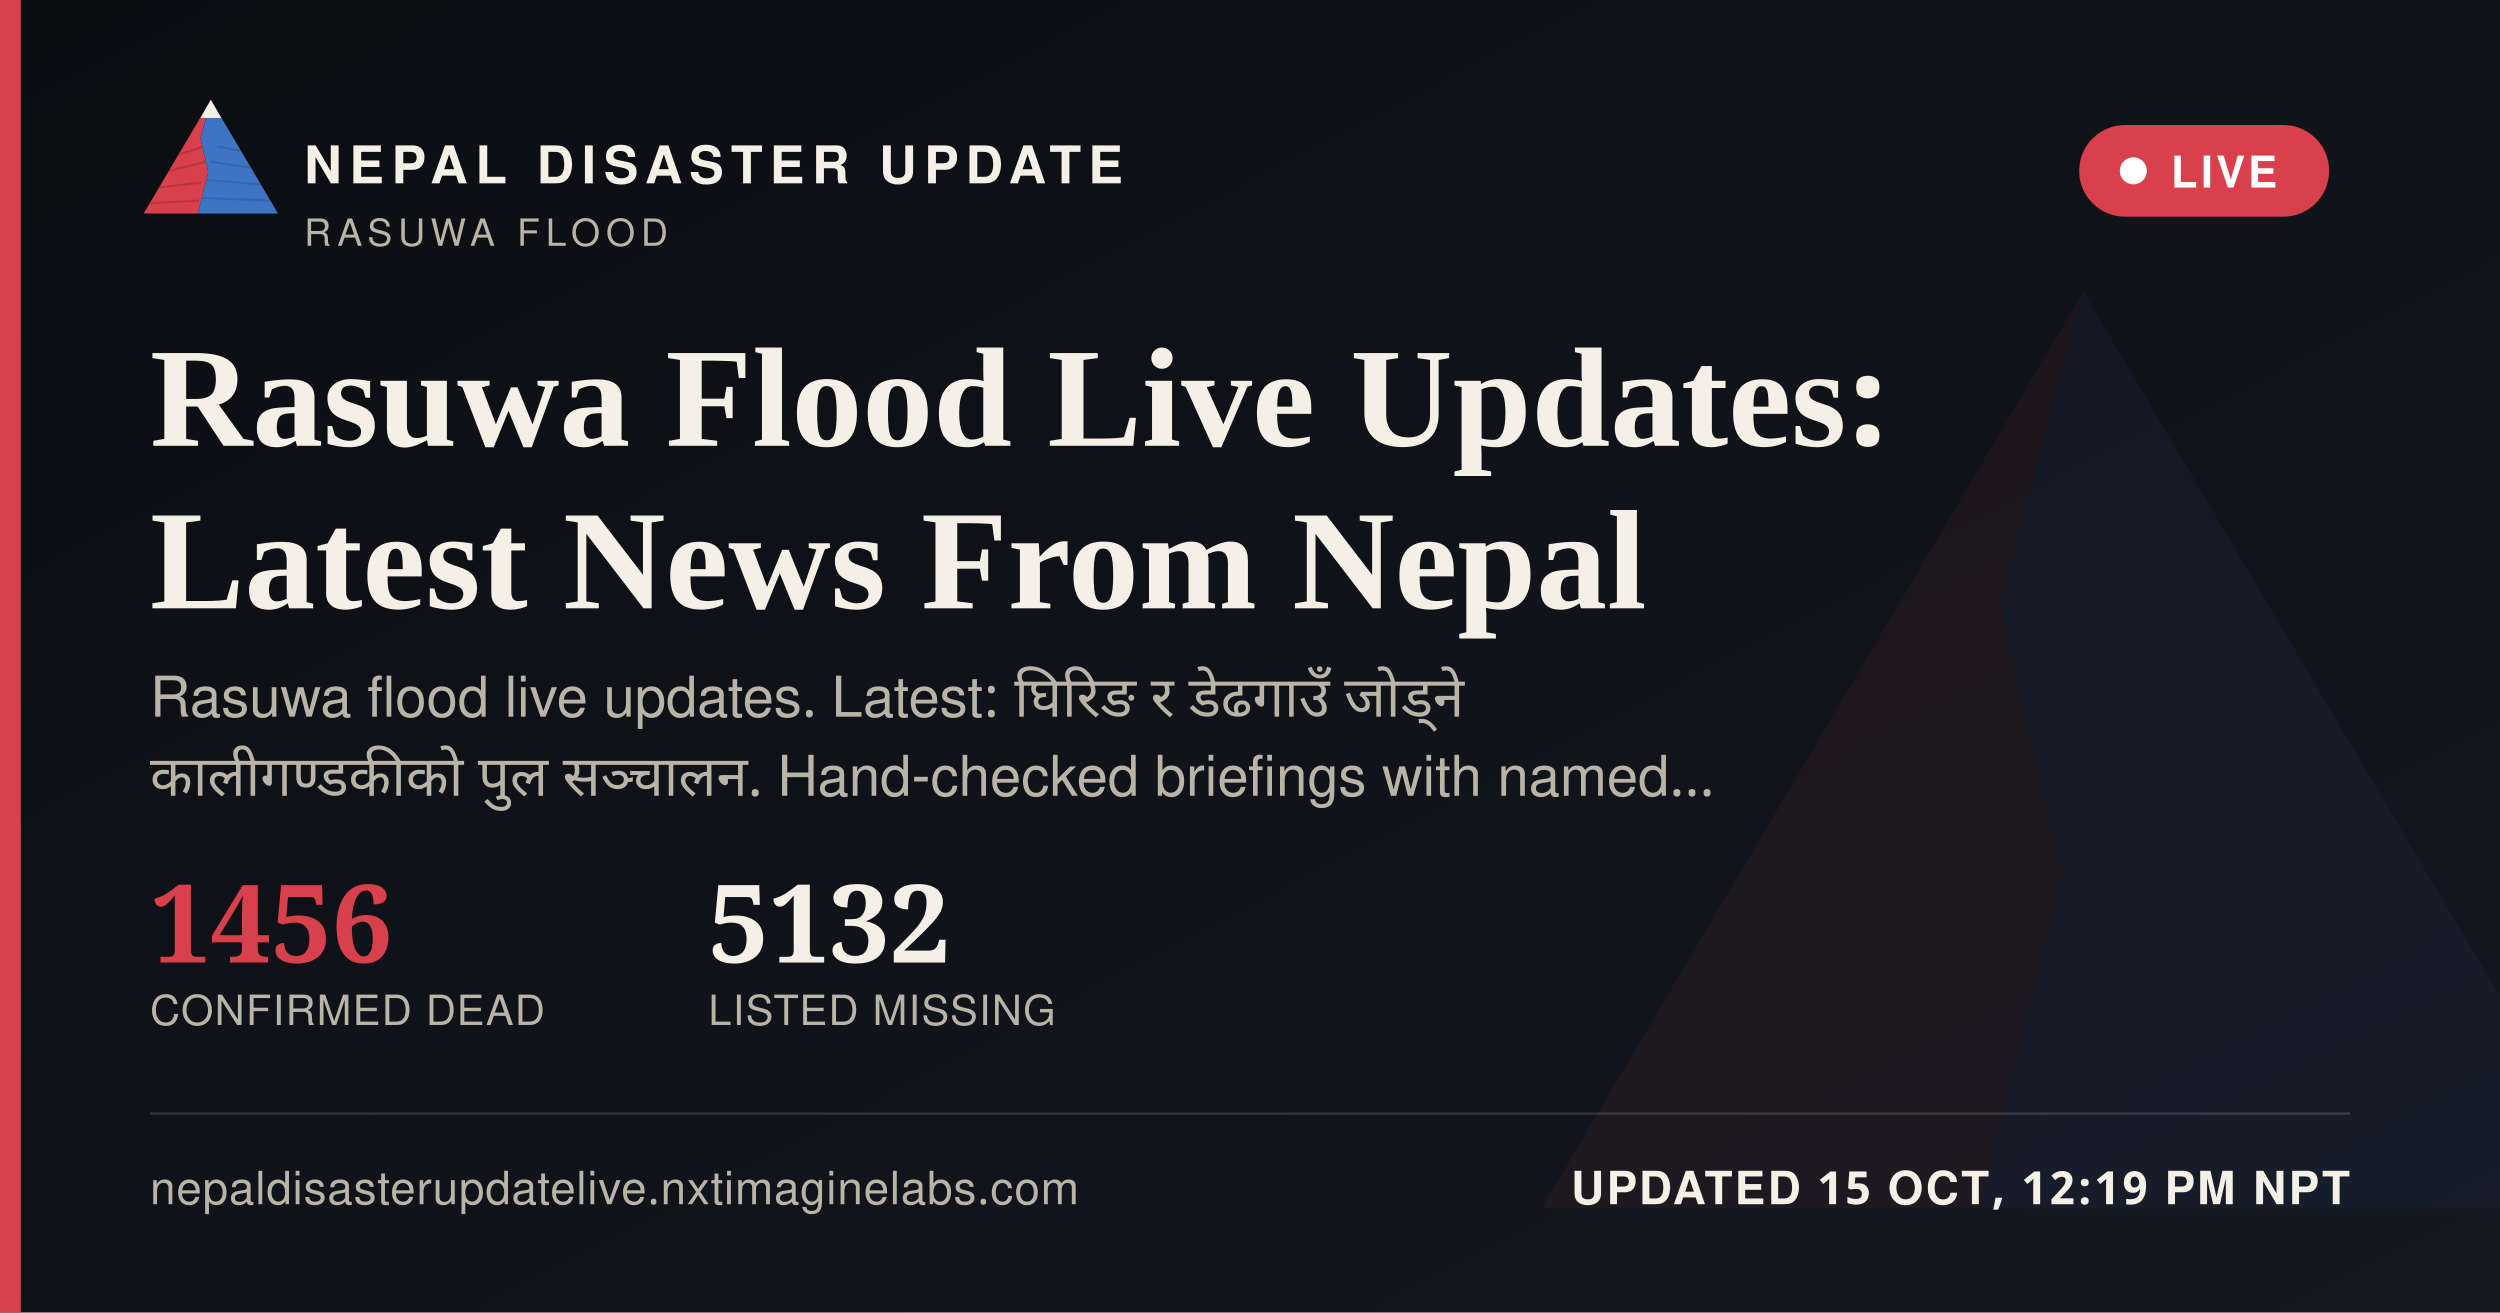
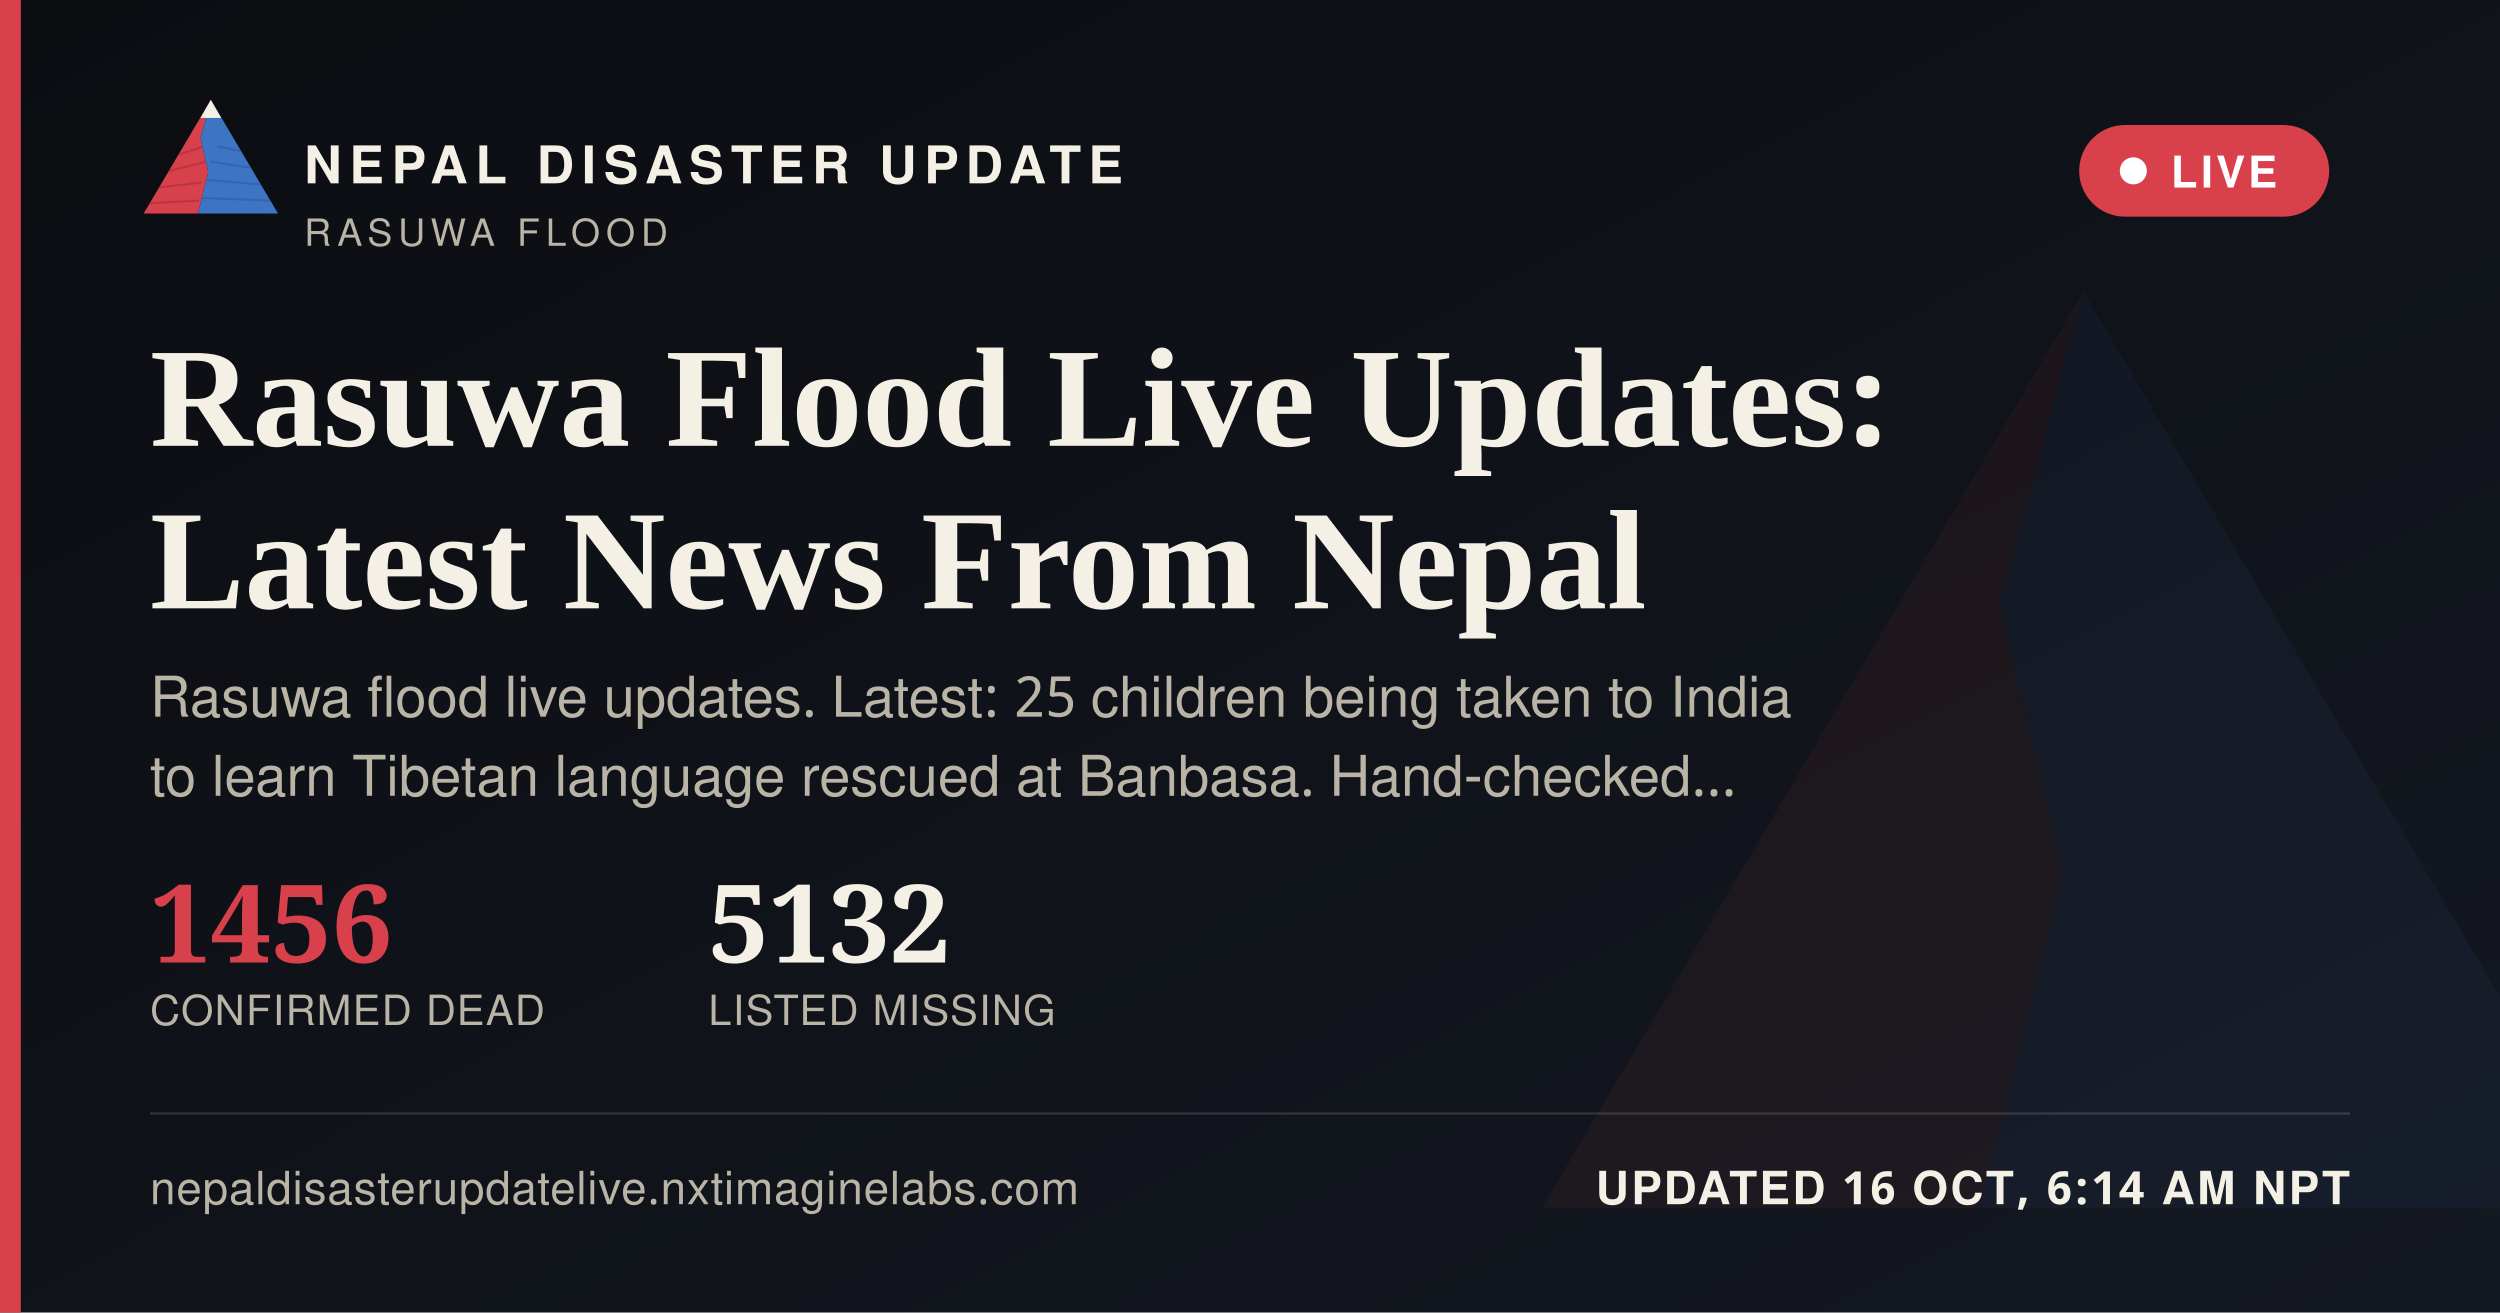
<svg xmlns="http://www.w3.org/2000/svg" width="1200" height="630" viewBox="0 0 1200 630">
  <defs>
    <linearGradient id="ogbg" x1="0" y1="0" x2="1" y2="1">
      <stop offset="0" stop-color="#0B0D11" />
      <stop offset="1" stop-color="#141821" />
    </linearGradient>
  </defs>
  <rect width="1200" height="630" fill="url(#ogbg)" />
  <g transform="translate(700,60) scale(5)" opacity="0.06">
    <polygon points="60,16 52,46 58,72 50,104 8,104" fill="#D8404B" />
    <polygon points="60,16 112,104 50,104 58,72 52,46" fill="#3D74C4" />
  </g>
  <rect x="0" y="0" width="10" height="630" fill="#D8404B" />
  <g transform="translate(64,38) scale(0.62)">
    <g>
      <defs>
        <clipPath id="ogLc">
          <polygon points="60,16 52,46 58,72 50,104 8,104" />
        </clipPath>
        <clipPath id="ogRc">
          <polygon points="60,16 112,104 50,104 58,72 52,46" />
        </clipPath>
      </defs>
      <polygon points="60,16 52,46 58,72 50,104 8,104" fill="#D8404B" />
      <g clip-path="url(#ogLc)" stroke="#A32A34" stroke-width="1.6" fill="none" opacity="0.55">
        <path d="M30,60 L55,52" />
        <path d="M24,72 L56,64" />
        <path d="M18,84 L53,80" />
        <path d="M13,96 L51,94" />
      </g>
      <polygon points="60,16 112,104 50,104 58,72 52,46" fill="#3D74C4" />
      <g clip-path="url(#ogRc)" stroke="#2A5793" stroke-width="1.6" fill="none" opacity="0.5">
        <path d="M65,52 L95,58" />
        <path d="M60,64 L100,70" />
        <path d="M56,78 L104,82" />
        <path d="M52,92 L108,94" />
      </g>
      <polygon points="60,16 52,30 68,30" fill="#F4F0E6" />
    </g>
  </g>
  <text x="146" y="88" font-family="'Public Sans', 'Noto Sans Devanagari', 'Helvetica Neue', Helvetica, Arial, sans-serif" font-size="25" font-weight="800" letter-spacing="3.6" fill="#F4F0E6">NEPAL DISASTER UPDATE</text>
  <text x="146" y="118" font-family="'Public Sans', 'Noto Sans Devanagari', 'Helvetica Neue', Helvetica, Arial, sans-serif" font-size="18" letter-spacing="2.8" fill="#B9B4A6">RASUWA FLOOD</text>
  <g>
    <rect x="998" y="60" width="120" height="44" rx="22" fill="#D8404B" stroke="none" />
    <circle cx="1024" cy="82" r="6.5" fill="#FFFFFF" />
    <text x="1042" y="90" font-family="'Public Sans', 'Noto Sans Devanagari', 'Helvetica Neue', Helvetica, Arial, sans-serif" font-size="21" font-weight="700" letter-spacing="1.6" fill="#FFFFFF">LIVE</text>
  </g>
  <text x="72" y="214" font-family="Newsreader, 'Noto Serif Devanagari', Georgia, 'Times New Roman', serif" font-size="68" font-weight="600" fill="#F4F0E6">Rasuwa Flood Live Updates:</text>
  <text x="72" y="292" font-family="Newsreader, 'Noto Serif Devanagari', Georgia, 'Times New Roman', serif" font-size="68" font-weight="600" fill="#F4F0E6">Latest News From Nepal</text>
-   <text x="72" y="344" font-family="'Public Sans', 'Noto Sans Devanagari', 'Helvetica Neue', Helvetica, Arial, sans-serif" font-size="27" fill="#B9B4A6" word-spacing="6">Rasuwa flood live updates. Latest: घिरिङ र डेढगाउँ जोड्ने</text>
-   <text x="72" y="382" font-family="'Public Sans', 'Noto Sans Devanagari', 'Helvetica Neue', Helvetica, Arial, sans-serif" font-size="27" fill="#B9B4A6" word-spacing="6">कालीगण्डकीको पुल सञ्चालन. Hand-checked briefings with named…</text>
+   <text x="72" y="344" font-family="'Public Sans', 'Noto Sans Devanagari', 'Helvetica Neue', Helvetica, Arial, sans-serif" font-size="27" fill="#B9B4A6">Rasuwa flood live updates. Latest: 25 children being taken to India</text>
+   <text x="72" y="382" font-family="'Public Sans', 'Noto Sans Devanagari', 'Helvetica Neue', Helvetica, Arial, sans-serif" font-size="27" fill="#B9B4A6">to learn Tibetan language rescued at Banbasa. Hand-checked…</text>
  <g transform="translate(72,462)">
    <text x="0" y="0" font-family="Newsreader, 'Noto Serif Devanagari', Georgia, 'Times New Roman', serif" font-size="52" font-weight="600" fill="#D8404B">1456</text>
    <text x="0" y="30" font-family="'Public Sans', 'Noto Sans Devanagari', 'Helvetica Neue', Helvetica, Arial, sans-serif" font-size="20" letter-spacing="0.6" fill="#B9B4A6">CONFIRMED DEAD</text>
    <text x="268" y="0" font-family="Newsreader, 'Noto Serif Devanagari', Georgia, 'Times New Roman', serif" font-size="52" font-weight="600" fill="#F4F0E6">5132</text>
    <text x="268" y="30" font-family="'Public Sans', 'Noto Sans Devanagari', 'Helvetica Neue', Helvetica, Arial, sans-serif" font-size="20" letter-spacing="0.6" fill="#B9B4A6">LISTED MISSING</text>
  </g>
  <rect x="72" y="534" width="1056" height="1" fill="rgba(244,240,230,0.16)" />
  <text x="72" y="578" font-family="'Public Sans', 'Noto Sans Devanagari', 'Helvetica Neue', Helvetica, Arial, sans-serif" font-size="22" fill="#B9B4A6" letter-spacing="0.4">nepaldisasterupdatelive.nxtimaginelabs.com</text>
-   <text x="1128" y="578" text-anchor="end" font-family="'Public Sans', 'Noto Sans Devanagari', 'Helvetica Neue', Helvetica, Arial, sans-serif" font-size="22" font-weight="700" letter-spacing="1.2" fill="#F4F0E6">UPDATED 15 OCT, 12:19 PM NPT</text>
+   <text x="1128" y="578" text-anchor="end" font-family="'Public Sans', 'Noto Sans Devanagari', 'Helvetica Neue', Helvetica, Arial, sans-serif" font-size="22" font-weight="700" letter-spacing="1.2" fill="#F4F0E6">UPDATED 16 OCT, 6:14 AM NPT</text>
</svg>
